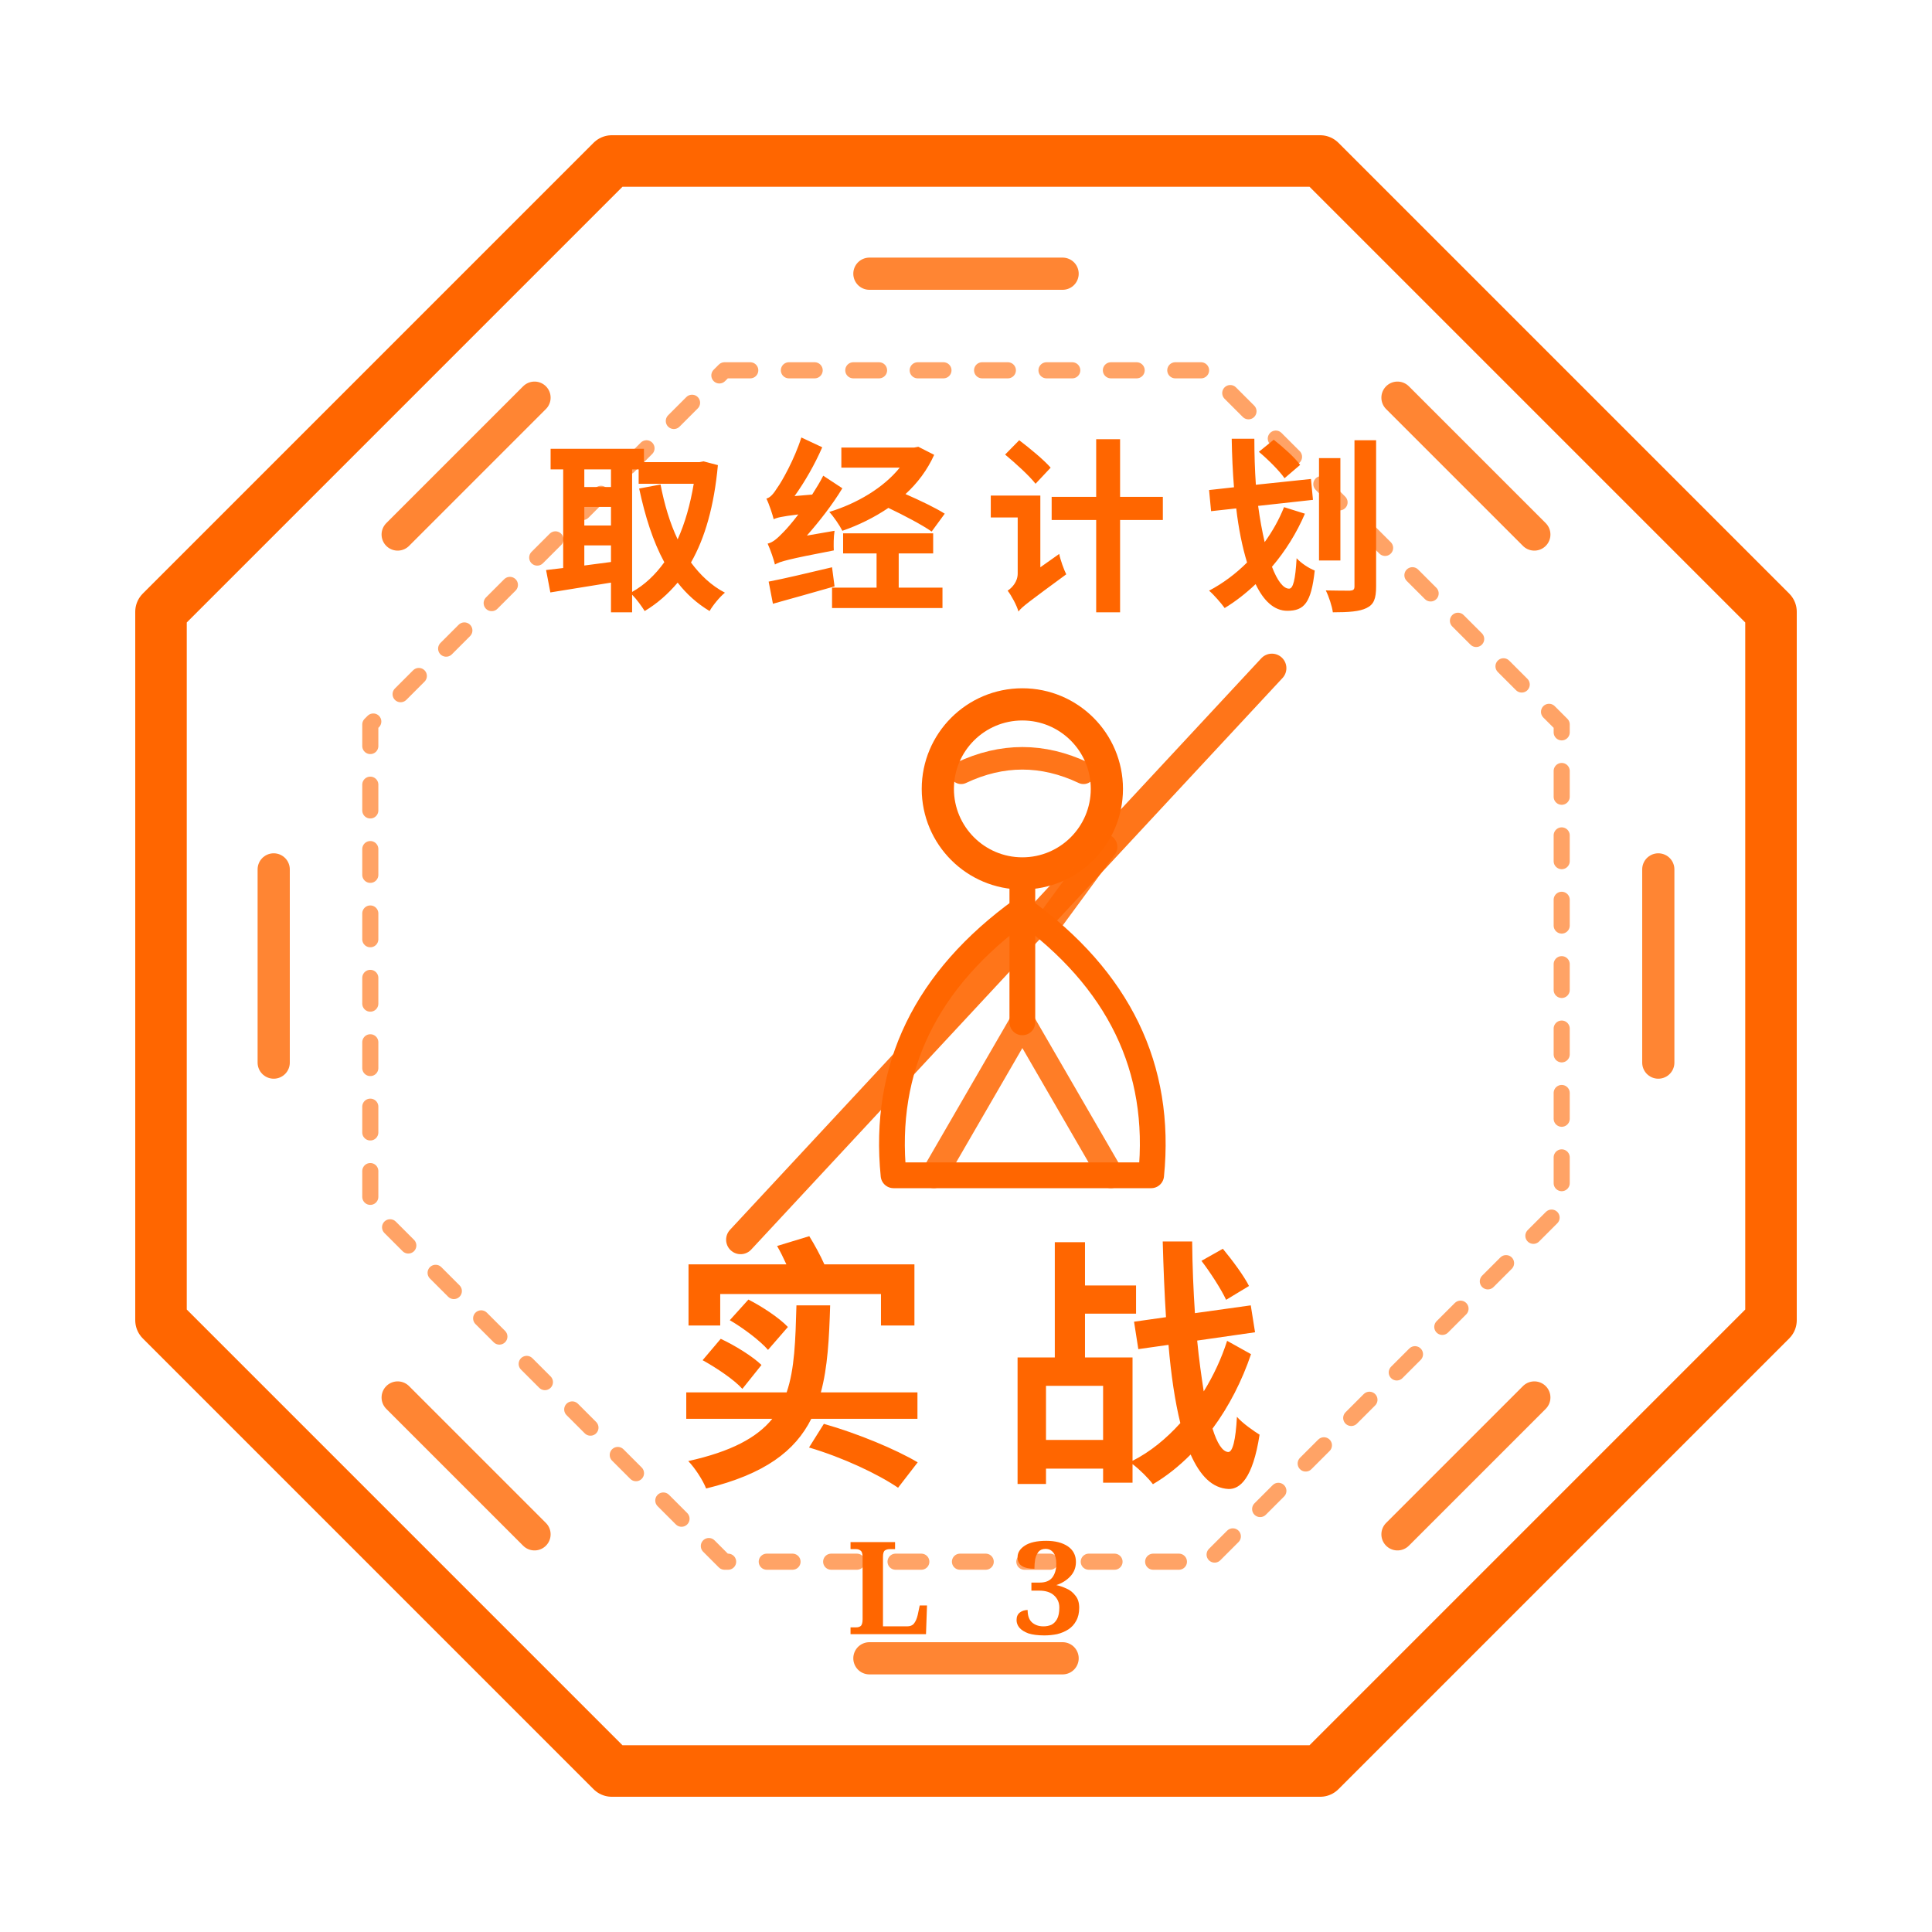
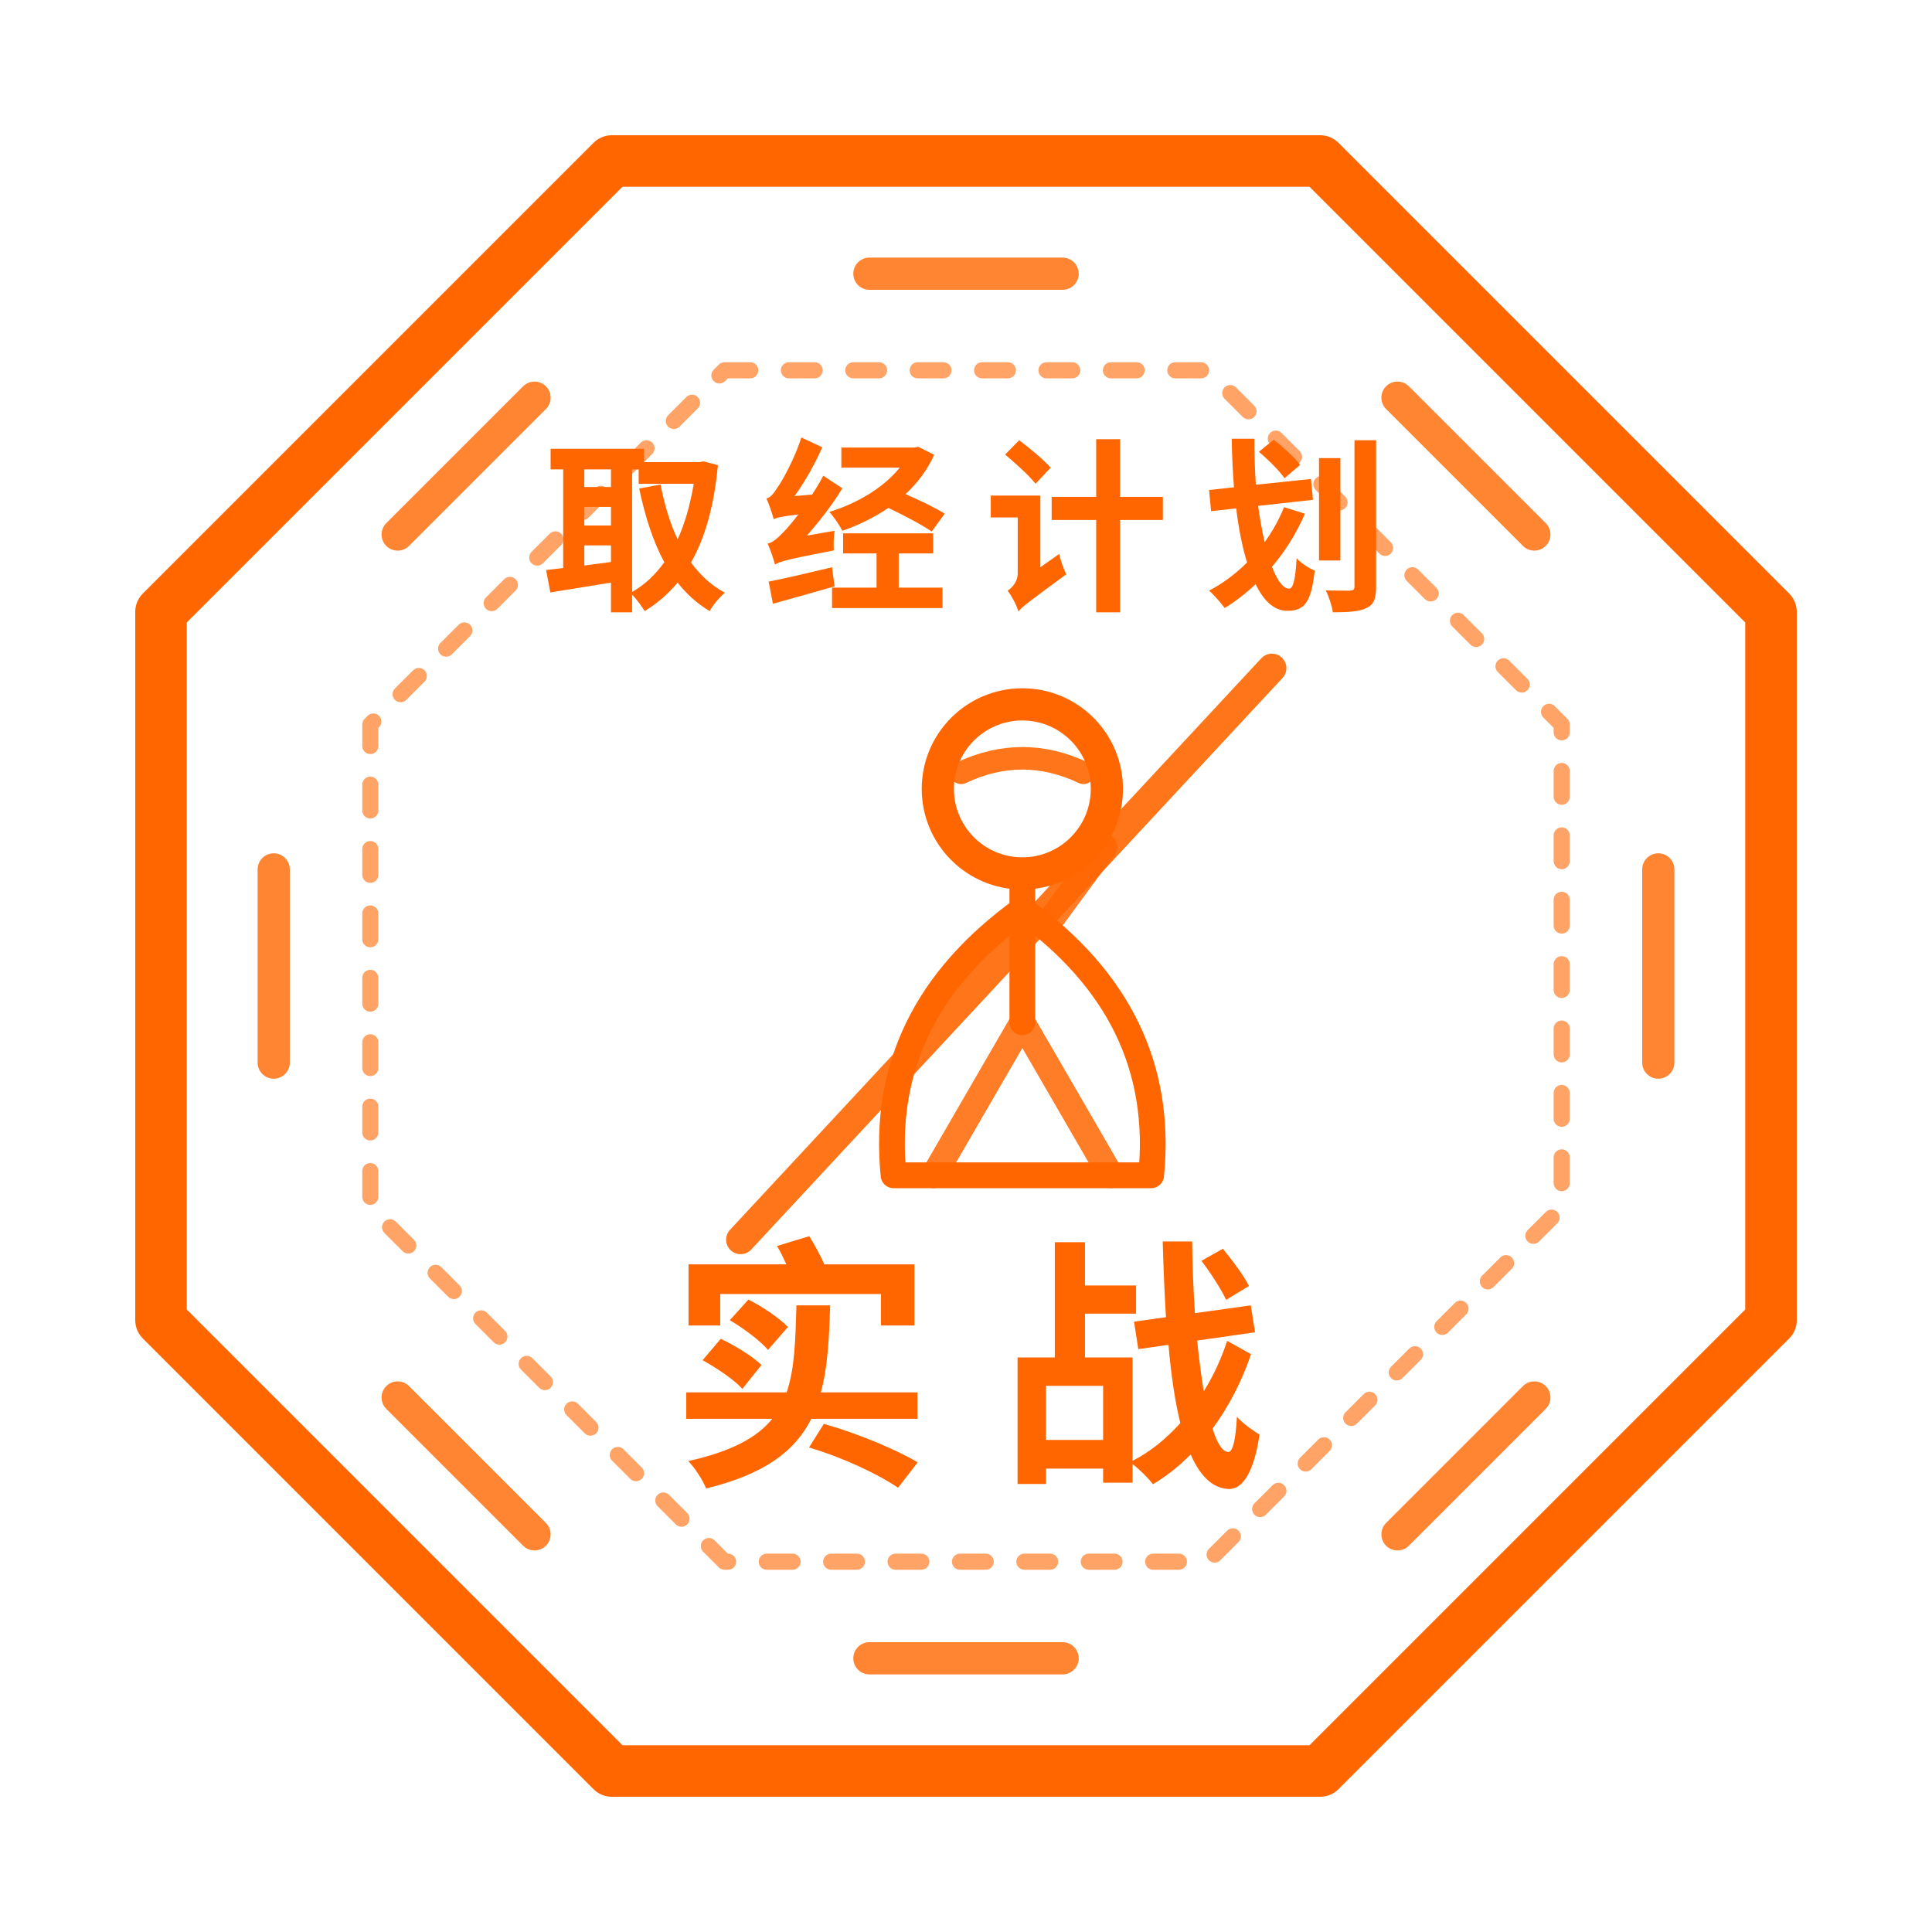
<svg xmlns="http://www.w3.org/2000/svg" width="120" height="120" viewBox="0 0 120 120">
  <g fill="none" stroke="#FF6600" stroke-width="2" stroke-linecap="round" stroke-linejoin="round">
    <polygon points="38,10 82,10 110,38 110,82 82,110 38,110 10,82 10,38" stroke-width="3.2" />
    <polygon points="45,23 75,23 97,45 97,75 75,97 45,97 23,75 23,45" stroke-width="1" stroke-dasharray="1.6 2.4" opacity=".6" />
    <path d="M54.0,17.0 L66.0,17.0" stroke-width="2" opacity=".8" />
    <path d="M86.8,24.7 L95.3,33.2" stroke-width="2" opacity=".8" />
    <path d="M103.0,54.0 L103.0,66.0" stroke-width="2" opacity=".8" />
    <path d="M95.3,86.8 L86.8,95.3" stroke-width="2" opacity=".8" />
    <path d="M66.0,103.0 L54.0,103.0" stroke-width="2" opacity=".8" />
    <path d="M33.2,95.3 L24.7,86.8" stroke-width="2" opacity=".8" />
    <path d="M17.0,66.0 L17.0,54.0" stroke-width="2" opacity=".8" />
    <path d="M24.7,33.2 L33.2,24.7" stroke-width="2" opacity=".8" />
-     <text x="60" y="37" font-family="Songti SC,SimSun,serif" font-size="11.5" font-weight="700" letter-spacing="2.2" text-anchor="middle" fill="#FF6600" stroke="none">取经计划</text>
+     <text x="60" y="37" font-family="Weibei SC,STWeibei,Songti SC,serif" font-size="11.5" font-weight="700" letter-spacing="2.2" text-anchor="middle" fill="#FF6600" stroke="none">取经计划</text>
    <path d="M46 77 L79 41.5" stroke-width="1.8" stroke-opacity=".9" />
    <circle cx="63.5" cy="49" r="5.25" />
    <path d="M59.7 48 Q63.5 46.2 67.3 48" stroke-width="1.4" stroke-opacity=".9" />
    <path d="M63.5 54.5 v9" stroke-width="1.6" />
    <path d="M63.5 63.5 l-5.5 9.5 M63.5 63.5 l5.5 9.5" stroke-width="1.6" stroke-opacity=".85" />
    <path d="M63.5 56.5 q-9 6.5 -8 16.5 h16 q1 -10 -8 -16.5 Z" stroke-width="1.6" />
    <path d="M65 57.5 L68.6 52.6" stroke-width="1.6" stroke-opacity=".85" />
-     <text x="60" y="91" font-family="Songti SC,SimSun,serif" font-size="16.5" font-weight="700" letter-spacing="4" text-anchor="middle" fill="#FF6600" stroke="none">实战</text>
-     <text x="60" y="101.5" font-family="Songti SC,SimSun,serif" font-size="8" font-weight="700" letter-spacing="1.5" text-anchor="middle" fill="#FF6600" stroke="none">L 3</text>
+     <text x="60" y="91" font-family="Weibei SC,STWeibei,Songti SC,serif" font-size="16.5" font-weight="700" letter-spacing="4" text-anchor="middle" fill="#FF6600" stroke="none">实战</text>
  </g>
</svg>
